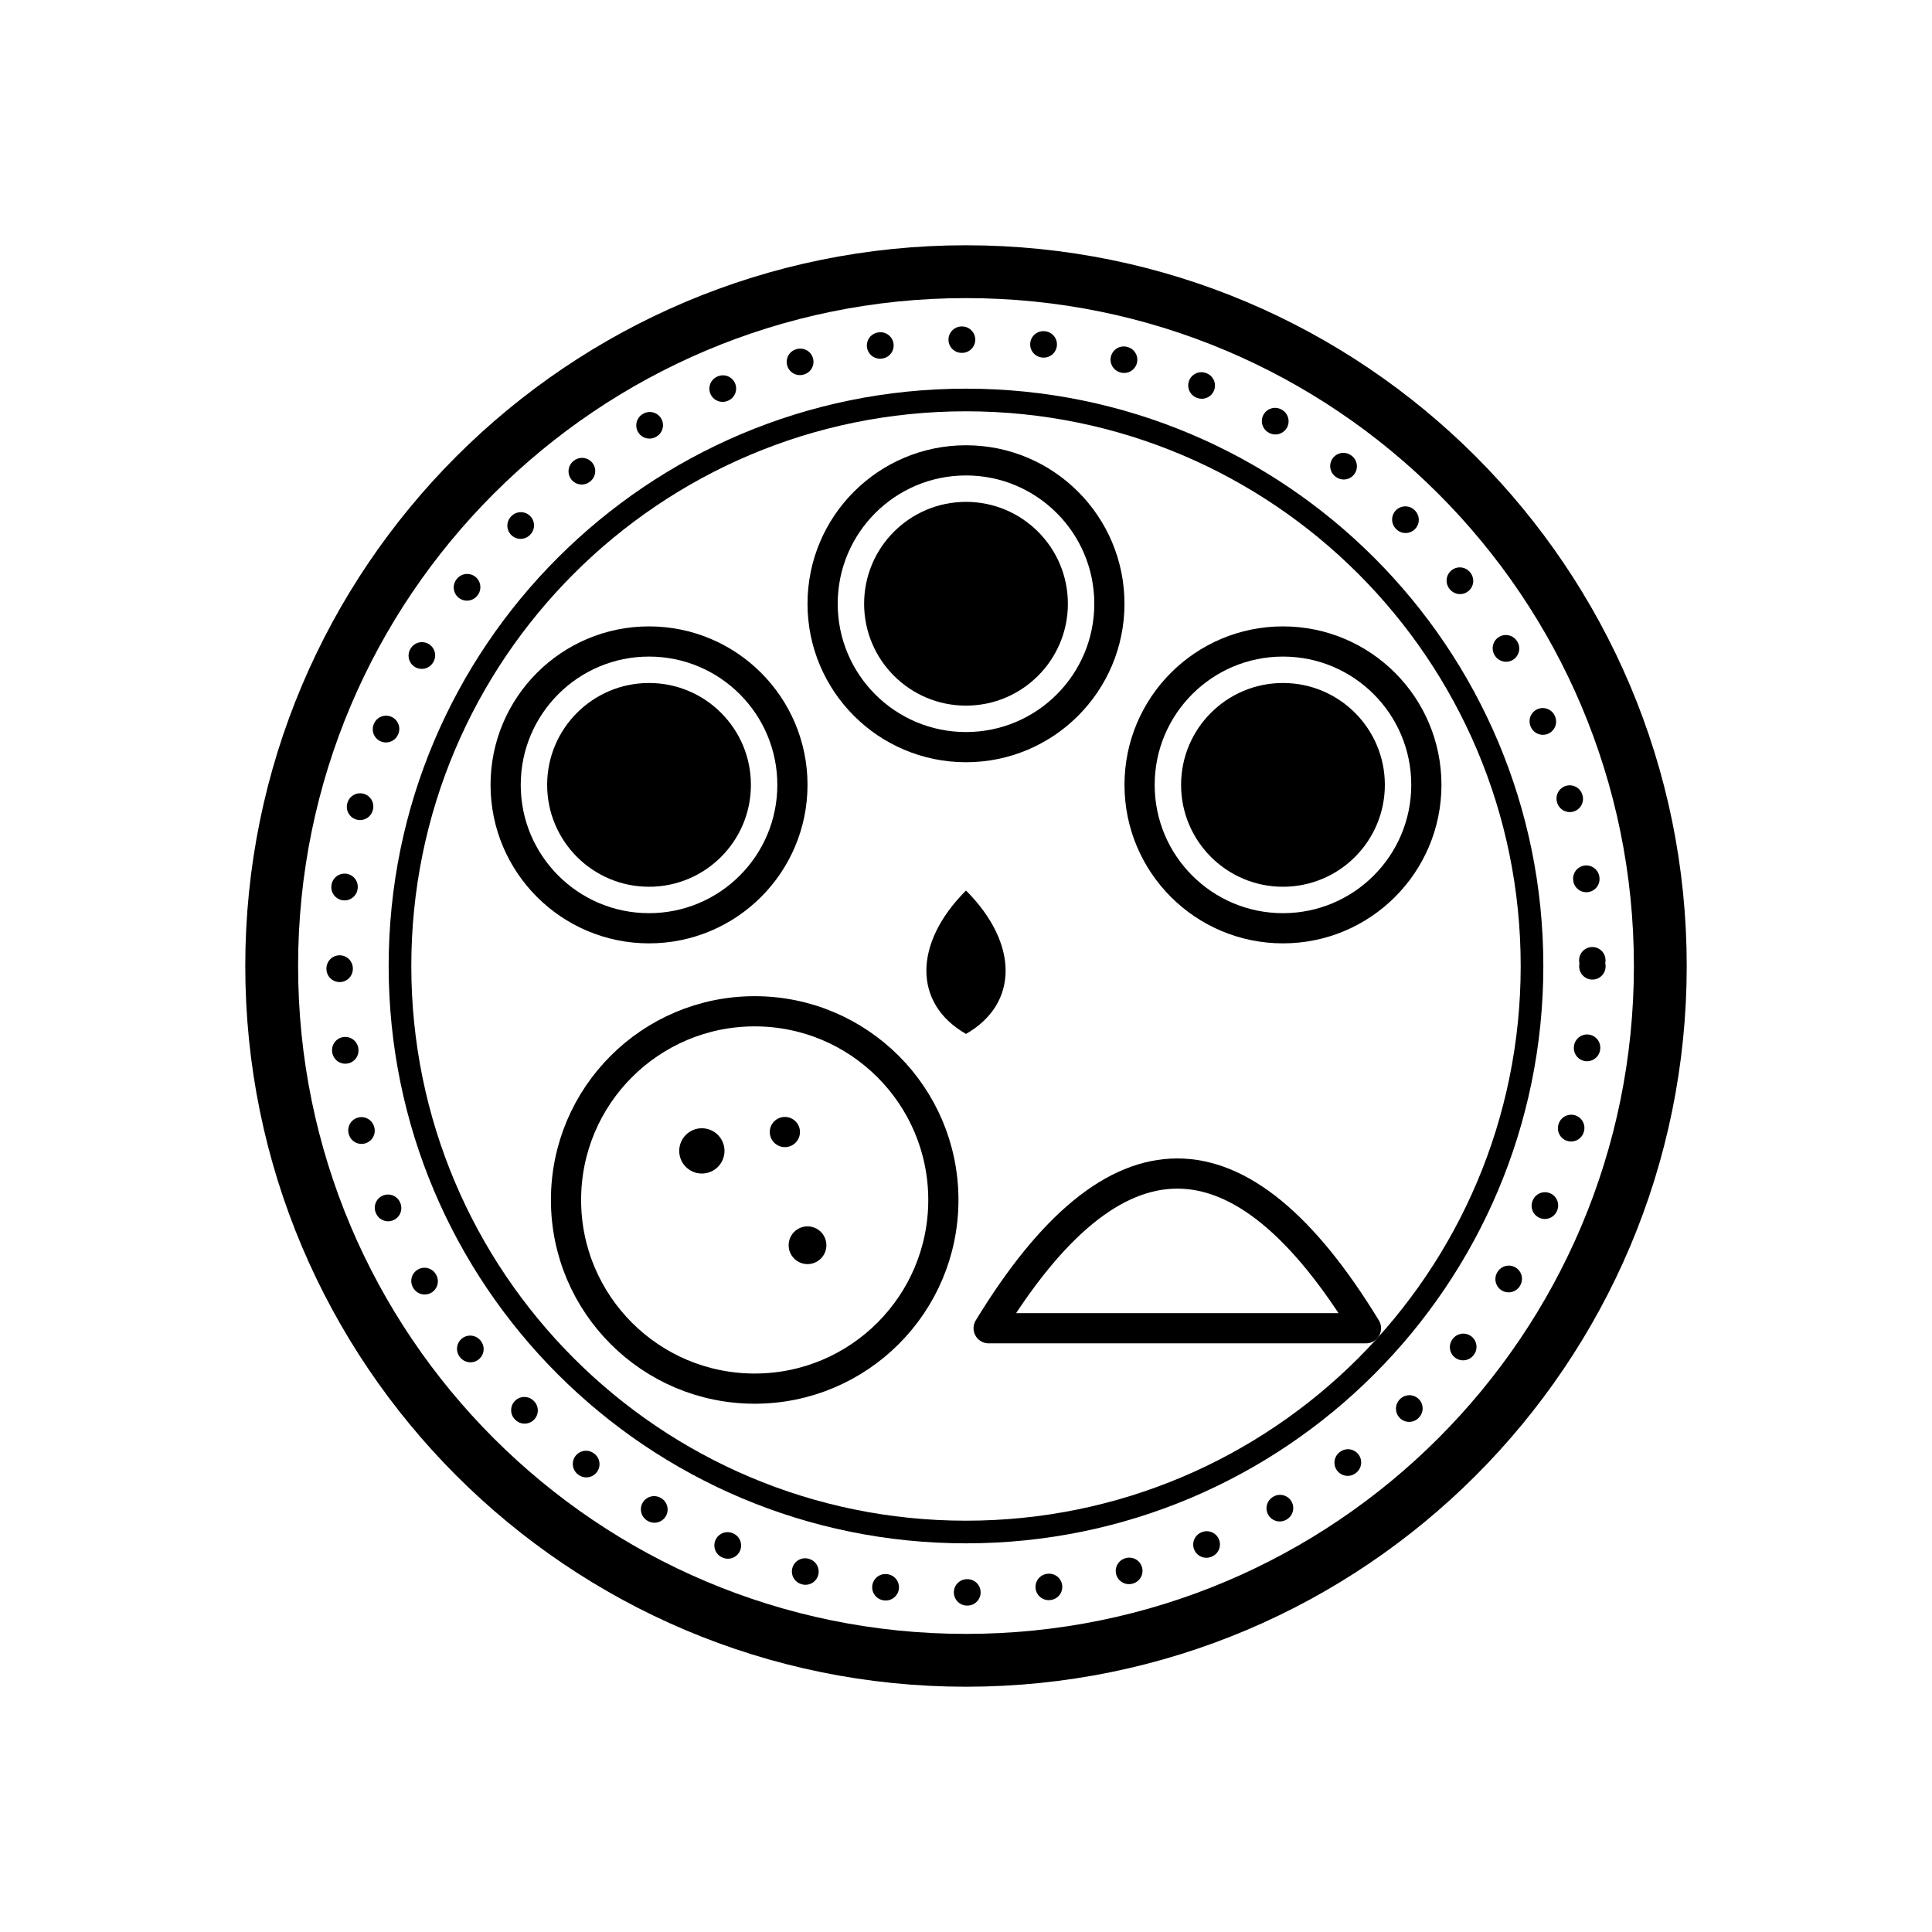
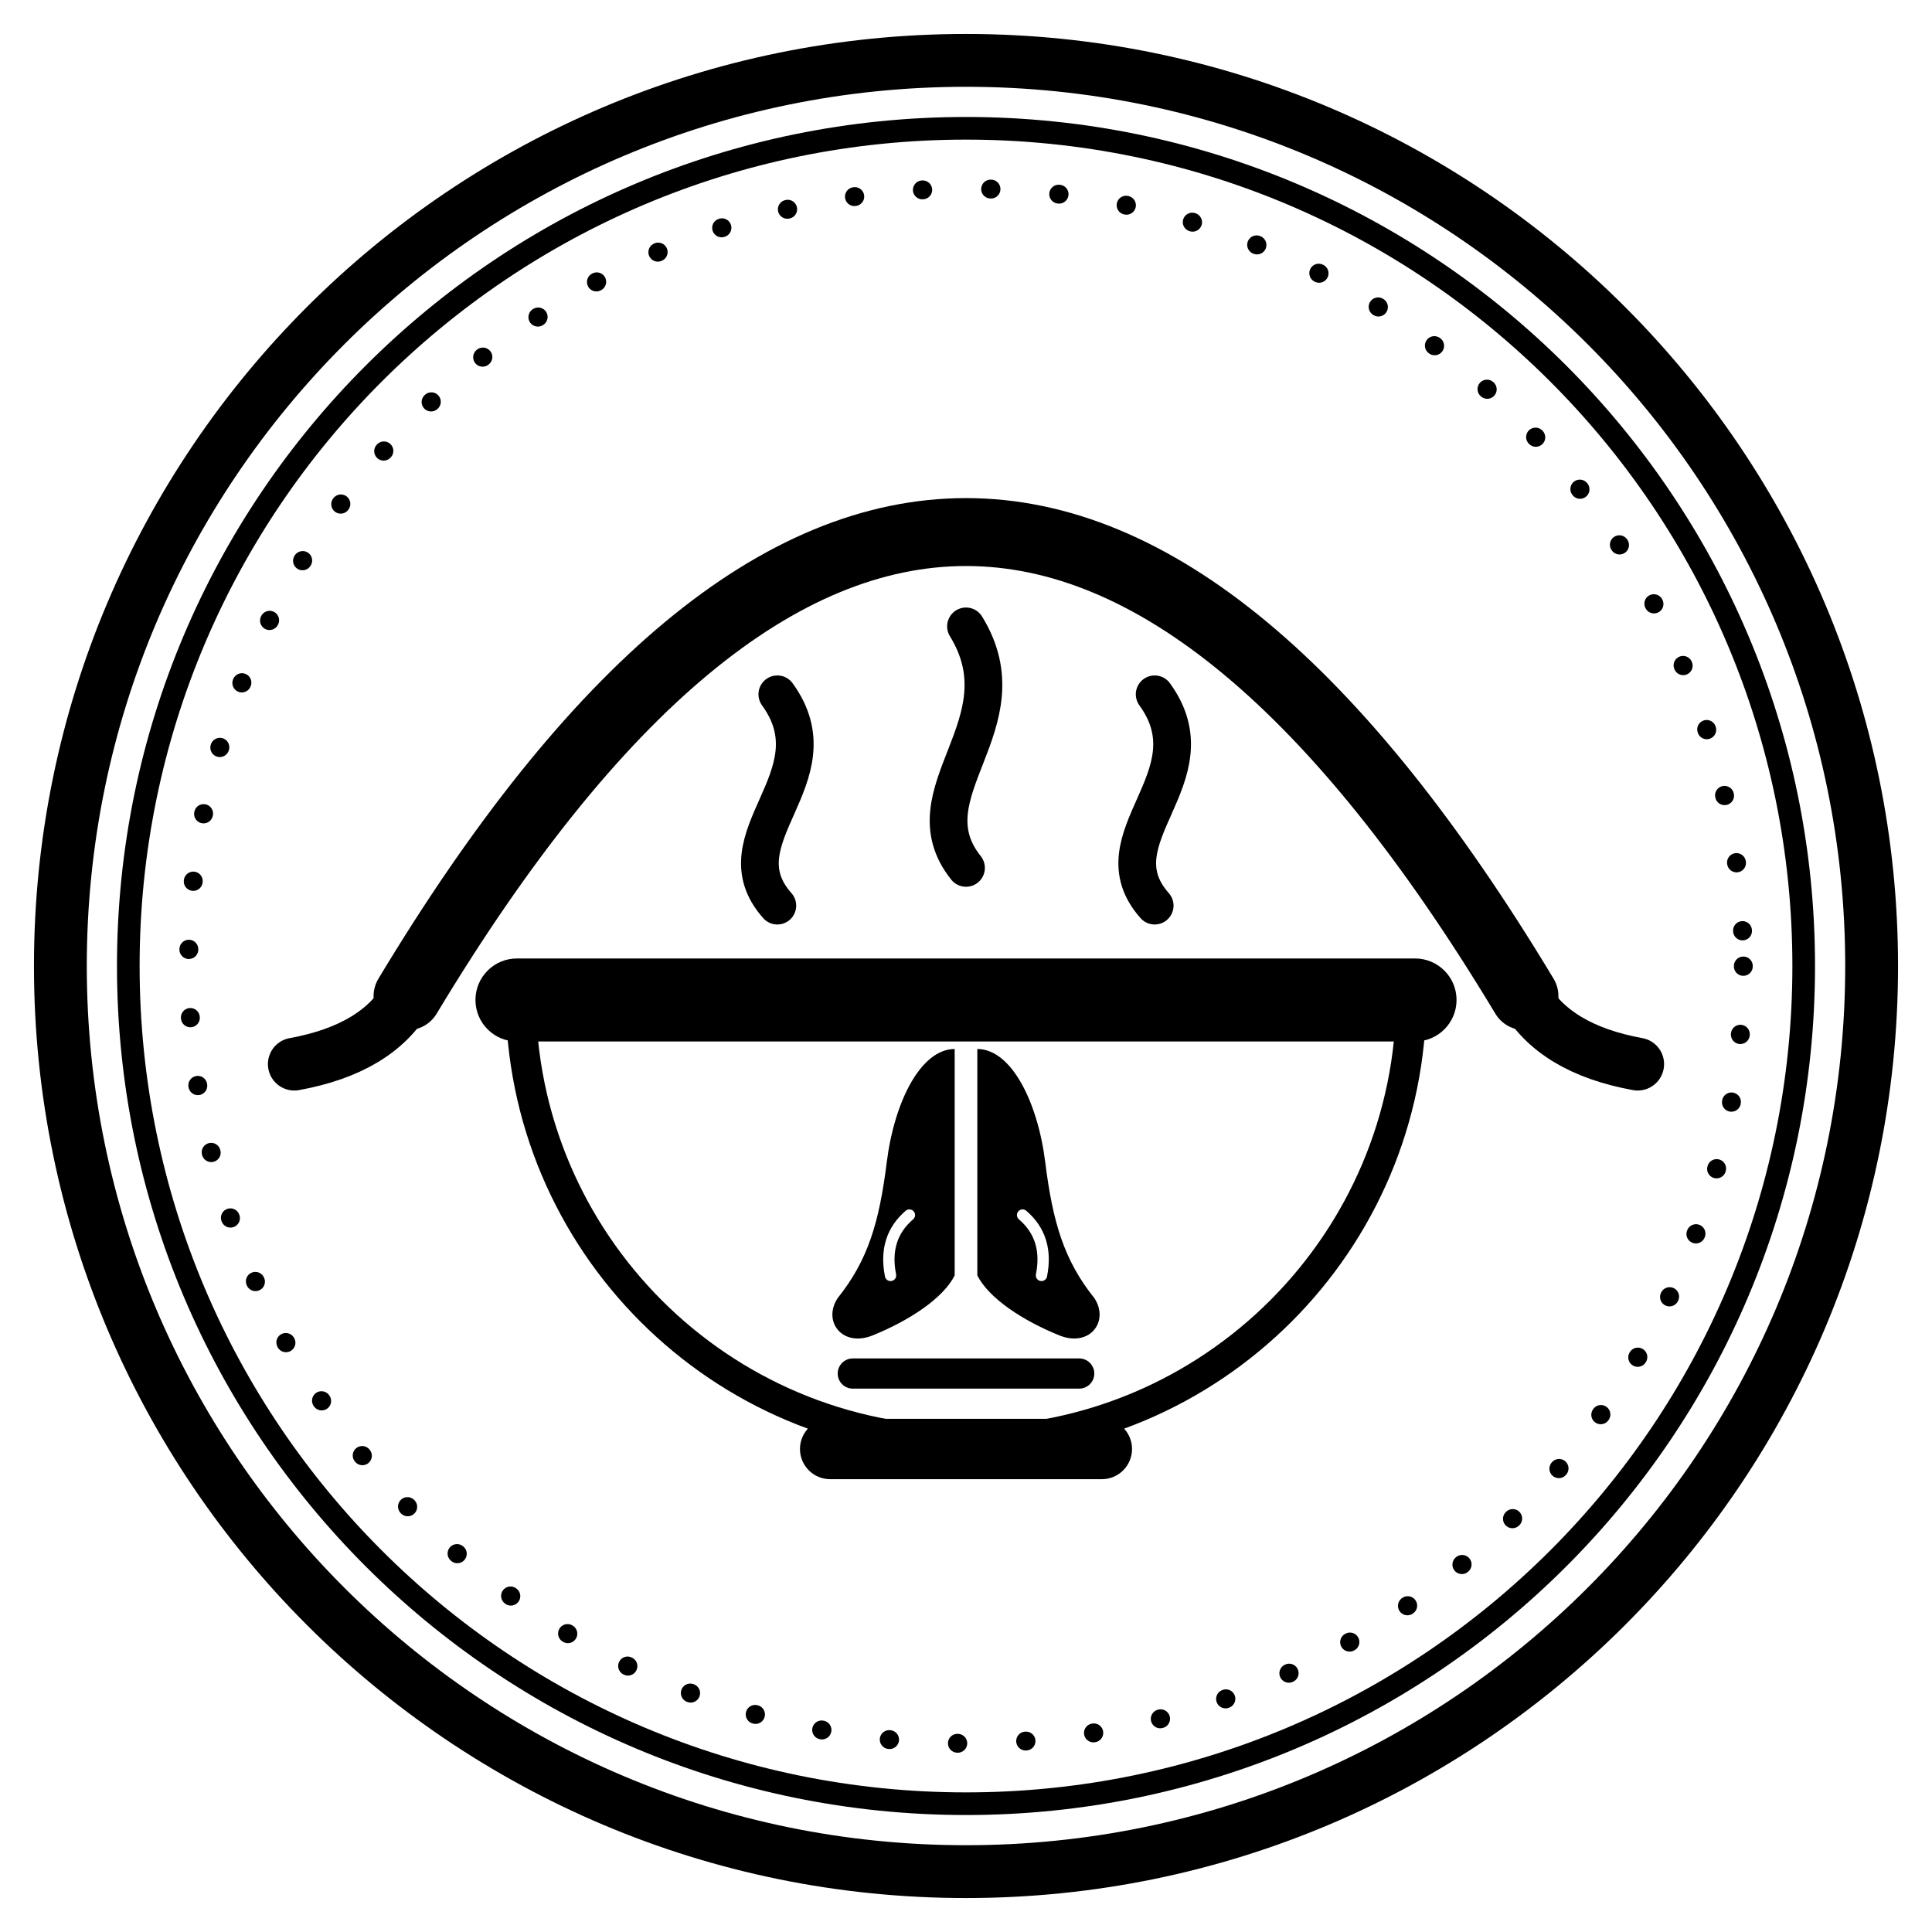
<svg xmlns="http://www.w3.org/2000/svg" viewBox="0 0 512 512" width="512" height="512">
  <rect width="512" height="512" fill="#fff" />
-   <circle cx="256" cy="256" r="184" fill="#fff" stroke="#000" stroke-width="14" />
-   <circle cx="256" cy="256" r="166" fill="none" stroke="#000" stroke-width="7" stroke-linecap="round" stroke-dasharray="0.1 21.6" />
-   <circle cx="256" cy="256" r="150" fill="#fff" stroke="#000" stroke-width="6" />
-   <circle cx="172" cy="208" r="38" fill="#fff" stroke="#000" stroke-width="8" />
-   <circle cx="172" cy="208" r="27" fill="#000" />
-   <circle cx="256" cy="160" r="38" fill="#fff" stroke="#000" stroke-width="8" />
-   <circle cx="256" cy="160" r="27" fill="#000" />
-   <circle cx="340" cy="208" r="38" fill="#fff" stroke="#000" stroke-width="8" />
-   <circle cx="340" cy="208" r="27" fill="#000" />
-   <circle cx="200" cy="318" r="50" fill="#fff" stroke="#000" stroke-width="8" />
-   <circle cx="186" cy="305" r="6" fill="#000" />
-   <circle cx="214" cy="330" r="5" fill="#000" />
-   <circle cx="208" cy="300" r="4" fill="#000" />
-   <path d="M262 352 q50 -82 100 0 z" fill="#fff" stroke="#000" stroke-width="8" stroke-linejoin="round" />
-   <path d="M256 236 c-14 14 -14 30 0 38 c14 -8 14 -24 0 -38z" fill="#000" />
+   <circle cx="256" cy="256" r="240" fill="#fff" stroke="#000" stroke-width="14" />
+   <circle cx="256" cy="256" r="222" fill="none" stroke="#000" stroke-width="6" />
+   <circle class="logo-ring" cx="256" cy="256" r="206" fill="none" stroke="#000" stroke-width="5" stroke-linecap="round" stroke-dasharray="0.1 18" opacity="1" />
+   <g transform="translate(0 -22)">
+     <path class="logo-bow" pathLength="100" d="M108 286 Q256 40 404 286" fill="none" stroke="#000" stroke-width="18" stroke-linecap="round" />
+     <path d="M108 286 q-8 14 -30 18 M404 286 q8 14 30 18" fill="none" stroke="#000" stroke-width="14" stroke-linecap="round" />
+     <g class="logo-steam" fill="none" stroke="#000" stroke-width="10" stroke-linecap="round">
+       <path d="M206 262 c-16 -18 16 -34 0 -56" />
+       <path d="M256 252 c-16 -20 16 -38 0 -64" />
+       <path d="M306 262 c-16 -18 16 -34 0 -56" />
+     </g>
+     <path d="M138 286 H374 A118 118 0 0 1 138 286 Z" fill="#fff" stroke="#000" stroke-width="8" />
+     <rect x="126" y="276" width="260" height="22" rx="11" fill="#000" />
+     <g fill="#000">
+       <path d="M253 300 C244 300 237 314 235 330 C233 346 230 356 222 366 C218 372 223 379 231 376 C241 372 250 366 253 360 Z" />
+       <path d="M 259 300 C 268 300 275 314 277 330 C 279 346 282 356 290 366 C 294 372 289 379 281 376 C 271 372 262 366 259 360 Z" />
+     </g>
+     <path d="M241 344 q-7 6 -5 16 M271 344 q7 6 5 16" fill="none" stroke="#fff" stroke-width="3" stroke-linecap="round" />
+     <rect x="222" y="382" width="68" height="8" rx="4" fill="#000" />
+     <rect x="212" y="398" width="88" height="16" rx="8" fill="#000" />
+   </g>
</svg>
